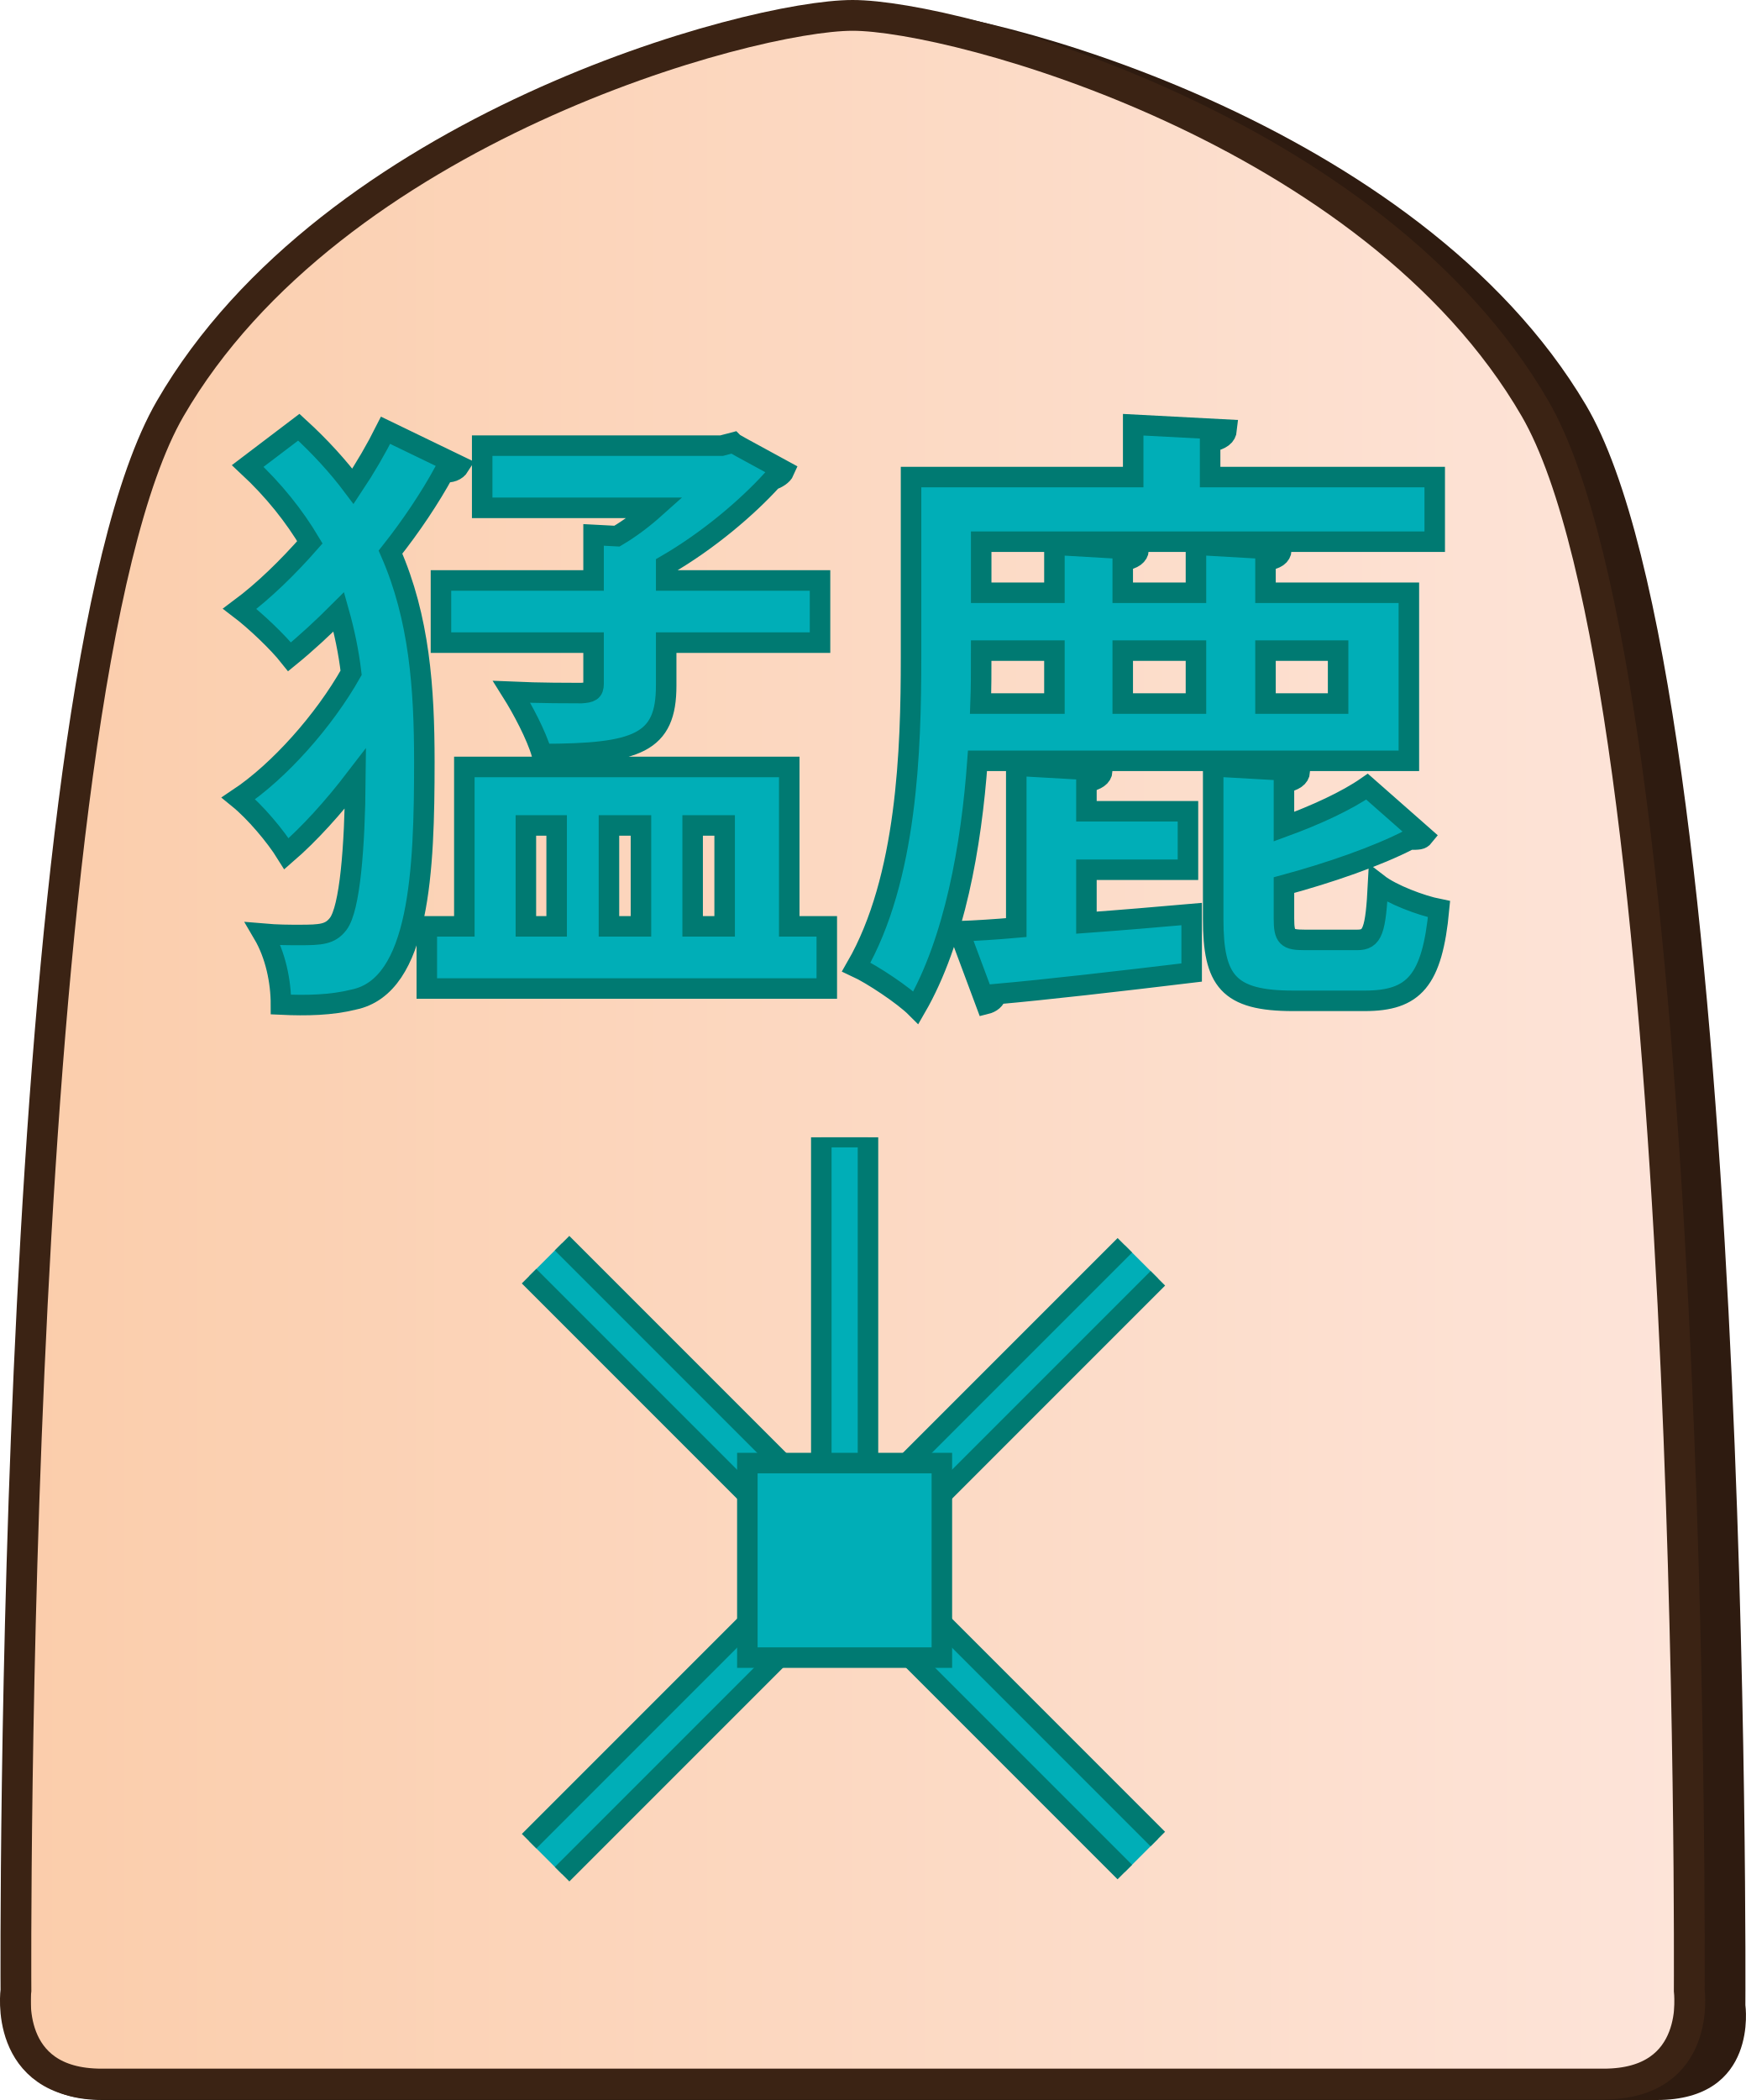
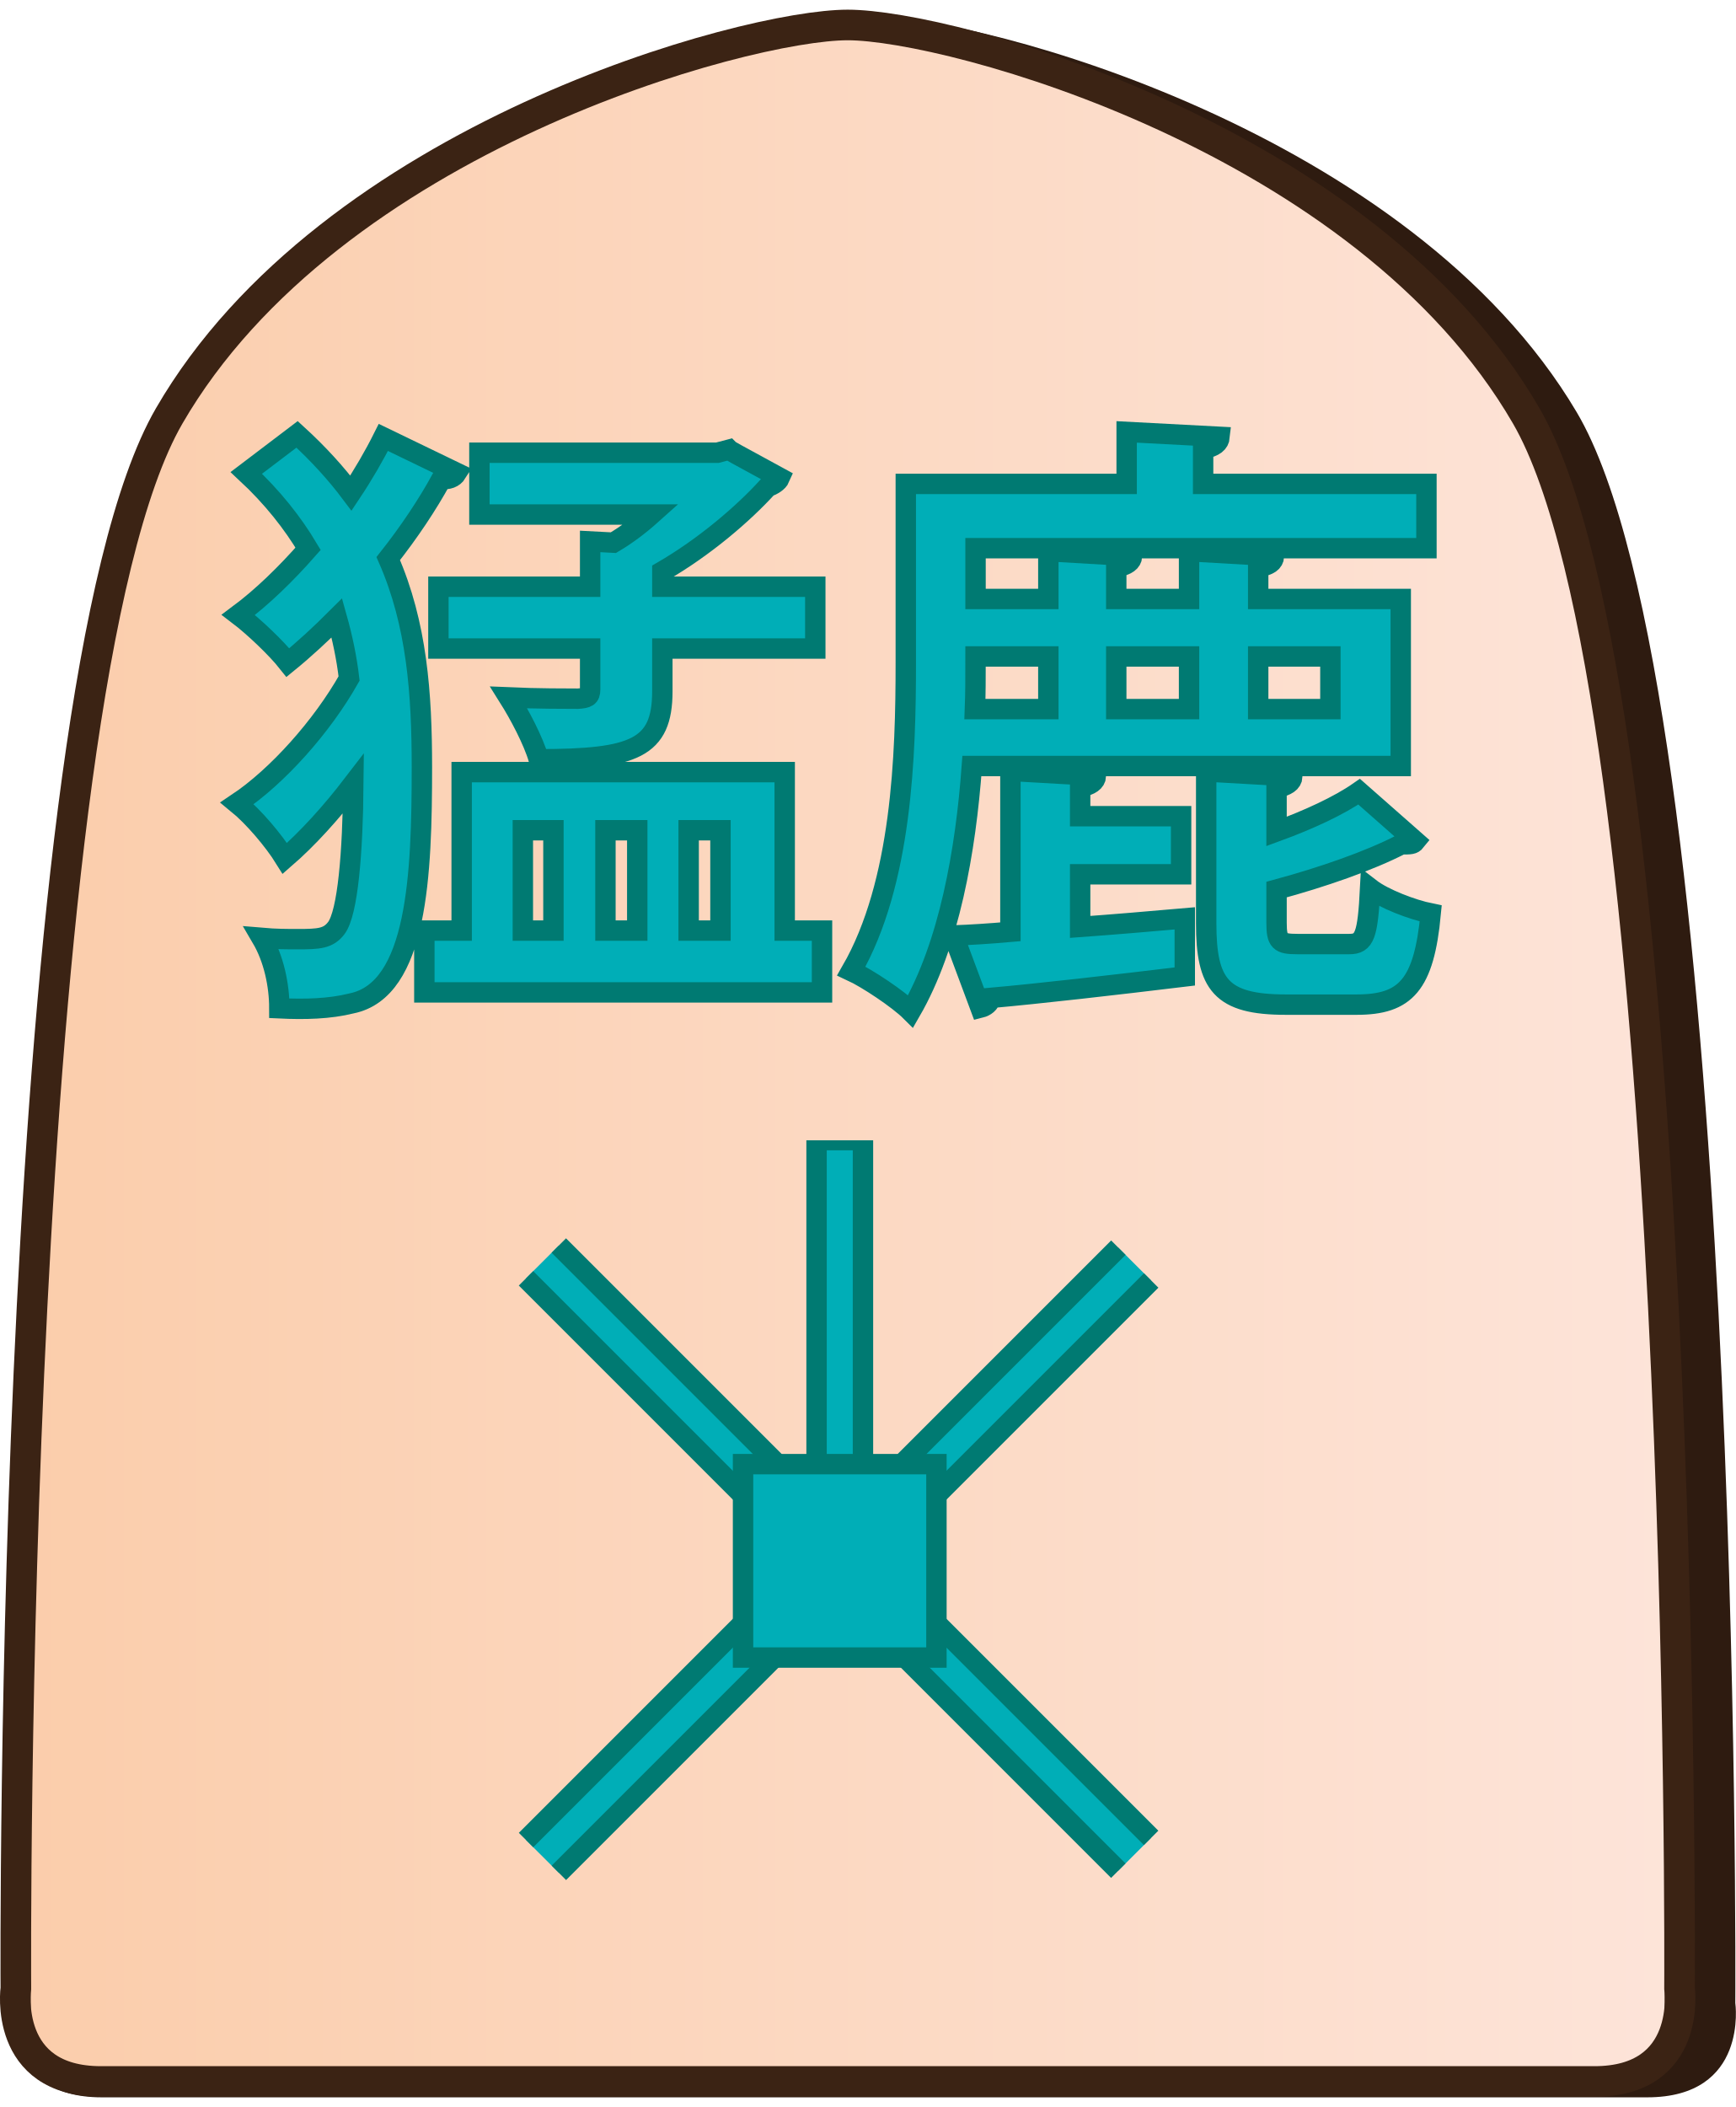
- <svg xmlns="http://www.w3.org/2000/svg" id="Layer_2" data-name="Layer 2" viewBox="0 0 340.48 409.43">
+ <svg xmlns="http://www.w3.org/2000/svg" id="Layer_2" data-name="Layer 2" width="337" height="409" viewBox="0 0 340.48 409.43">
  <defs>
    <style>
      .cls-1 {
        clip-path: url(#clippath-1);
      }

      .cls-2 {
        fill: #2e1b10;
      }

      .cls-3 {
        clip-path: url(#clippath);
      }

      .cls-4, .cls-5 {
        fill: none;
      }

      .cls-6 {
        fill: url(#linear-gradient);
      }

      .cls-6, .cls-7, .cls-5 {
        stroke-miterlimit: 10;
      }

      .cls-6, .cls-5 {
        stroke: #3b2314;
        stroke-width: 6px;
      }

      .cls-7 {
        fill: #00aeb7;
        stroke: #007a72;
        stroke-width: 4px;
      }
    </style>
    <clipPath id="clippath">
      <path id="Form_big" data-name="Form big" class="cls-5" d="M166.27,406.32h146.45c19.27,0,16.7-18.28,16.7-18.28,0,0,1.54-253.78-30.06-308.36C267.76,25.1,186.31,3,166.27,3S64.78,25.1,33.18,79.68C1.57,134.26,3.11,388.04,3.11,388.04c0,0-2.57,18.28,16.7,18.28H166.27Z" />
    </clipPath>
    <linearGradient id="linear-gradient" x1="8822.19" y1="-1253.84" x2="9148.72" y2="-1253.84" gradientTransform="translate(-8819.19 1466.5)" gradientUnits="userSpaceOnUse">
      <stop offset="0" stop-color="#fbcdab" />
      <stop offset="1" stop-color="#fde4d9" />
    </linearGradient>
    <clipPath id="clippath-1">
      <polygon class="cls-4" points="130.24 386.03 82.12 337.91 82.12 269.86 130.24 221.74 198.3 221.74 246.42 269.86 246.42 337.91 198.3 386.03 130.24 386.03" />
    </clipPath>
  </defs>
  <g id="Main_JAP_copy" data-name="Main JAP copy">
    <g id="north_big_jap_copy_32" data-name="north big jap copy 32">
      <path id="Shadow" class="cls-2" d="M171.52,409.43h151.56c19.94,0,17.28-18.5,17.28-18.5,0,0,1.6-256.77-31.11-311.99C276.55,23.73,192.26,1.36,171.52,1.36S66.49,23.73,33.78,78.94C1.08,134.16,2.67,390.93,2.67,390.93c0,0-2.66,18.5,17.28,18.5H171.52Z" />
      <g>
        <g class="cls-3">
          <rect id="Color_gradient" data-name="Color gradient" class="cls-6" x="3" y="-40.31" width="326.53" height="505.92" />
        </g>
        <path id="Form_big-2" data-name="Form big" class="cls-5" d="M166.27,406.32h146.45c19.27,0,16.7-18.28,16.7-18.28,0,0,1.54-253.78-30.06-308.36C267.76,25.1,186.31,3,166.27,3S64.78,25.1,33.18,79.68C1.57,134.26,3.11,388.04,3.11,388.04c0,0-2.57,18.28,16.7,18.28H166.27Z" />
      </g>
      <g id="Pieces_copy_68" data-name="Pieces copy 68">
        <g id="Violent_Stag_BLUE_copy_37" data-name="Violent Stag BLUE copy 37">
          <g id="VSP_move_copy_37" data-name="VSP move copy 37">
            <g id="Lines">
              <g class="cls-1">
                <g>
                  <rect class="cls-7" x="160.16" y="188.1" width="9.1" height="231.58" transform="translate(-166.64 205.5) rotate(-45)" />
                  <rect class="cls-7" x="48.92" y="299.34" width="231.58" height="9.1" transform="translate(-166.63 205.45) rotate(-45)" />
                  <rect class="cls-7" x="160.16" y="221.7" width="9.1" height="84.06" />
                </g>
              </g>
            </g>
            <rect id="Center" class="cls-7" x="145.74" y="285.25" width="37.93" height="37.93" />
          </g>
          <g>
            <path class="cls-7" d="M58.27,83.29c4.2,3.84,7.68,7.68,10.56,11.52,2.4-3.6,4.56-7.32,6.36-10.92l14.4,6.96c-.6,.96-1.68,1.32-3,1.2-2.76,5.04-6.36,10.44-10.44,15.6,5.64,12.84,6.6,26.52,6.6,40.92,0,21-.84,43.68-13.8,46.32-4.32,1.08-9.12,1.2-14.16,.96,0-4.56-1.08-9.72-3.48-13.8,2.76,.24,5.16,.24,7.08,.24,4.2,0,6-.12,7.56-2.16,2.28-3,3.24-14.88,3.36-28.32-4.32,5.64-9,10.8-13.44,14.64-2.16-3.48-6.12-8.16-9.36-10.8,7.92-5.28,16.68-15.12,21.96-24.48-.48-4.08-1.32-8.04-2.4-11.88-3.12,3.12-6.36,6.12-9.6,8.76-2.28-2.88-6.72-7.08-9.72-9.36,4.68-3.48,9.36-8.04,13.68-12.96-3-5.04-6.96-10.08-12.12-14.88l9.96-7.56Zm95.64,97.32h7.32v12.12H83.23v-12.12h7.32v-31.08h63.36v31.08Zm-38.16-76.32l4.56,.24c2.64-1.56,5.16-3.48,7.44-5.52h-33.72v-12.12h46.68l2.28-.6c.24,.24,.48,.36,9.96,5.52-.36,.84-1.44,1.44-2.4,1.8-4.8,5.28-12.36,11.76-20.64,16.56v3h30v12.12h-30v8.4c0,11.16-5.52,13.32-24.24,13.32-1.08-3.72-3.84-8.88-5.88-12.12,5.4,.24,11.76,.24,13.56,.24,1.8-.12,2.4-.36,2.4-1.8v-8.04h-29.76v-12.12h29.76v-8.88Zm-13.2,56.64v19.68h6v-19.68h-6Zm22.44,0h-6.24v19.68h6.24v-19.68Zm16.32,0h-6.24v19.68h6.24v-19.68Z" />
            <path class="cls-7" d="M274.74,148.33h-84.12c-1.2,16.56-4.44,35.04-12,48.12-2.4-2.4-8.52-6.48-11.64-7.92,9.96-17.28,10.68-42.48,10.68-60.36v-35.16h43.32v-10.2l18.24,.96c-.12,1.2-.96,1.92-3.24,2.4v6.84h43.8v12.6h-88.44v9.96h14.28v-9.36l16.44,.96c-.12,1.08-.96,1.8-3.12,2.16v6.24h14.28v-9.36l16.68,.96c-.12,1.2-.96,1.8-3.12,2.16v6.24h27.96v32.76Zm-62.88,21.24v10.32c6.6-.48,13.68-1.08,20.52-1.68v11.4c-13.92,1.68-28.56,3.36-38.04,4.2-.24,1.08-1.08,1.68-2.04,1.92l-5.28-14.16c3.24-.12,7.08-.36,11.16-.72v-31.56l16.8,.96c-.12,1.2-1.08,1.8-3.12,2.28v5.64h19.8v11.4h-19.8Zm-6.24-42.72h-14.28c0,4.56,0,7.2-.12,10.32h14.4v-10.32Zm27.6,0h-14.28v10.32h14.28v-10.32Zm17.16,52.2c0,3.72,.6,4.2,4.08,4.2h10.2c3,0,3.6-1.68,4.08-10.92,2.64,2.04,8.28,4.2,11.88,4.92-1.32,14.04-4.92,17.88-14.52,17.88h-13.92c-12.72,0-15.6-3.96-15.6-15.96v-29.76l16.92,.96c-.12,1.2-1.08,1.8-3.12,2.28v8.52c6.24-2.28,12.24-5.04,16.2-7.8l11.04,9.72c-.48,.6-.96,.6-2.76,.6-6.24,3.24-15.6,6.48-24.48,8.88v6.48Zm10.56-52.2h-14.16v10.32h14.16v-10.32Z" />
          </g>
        </g>
      </g>
    </g>
  </g>
</svg>
